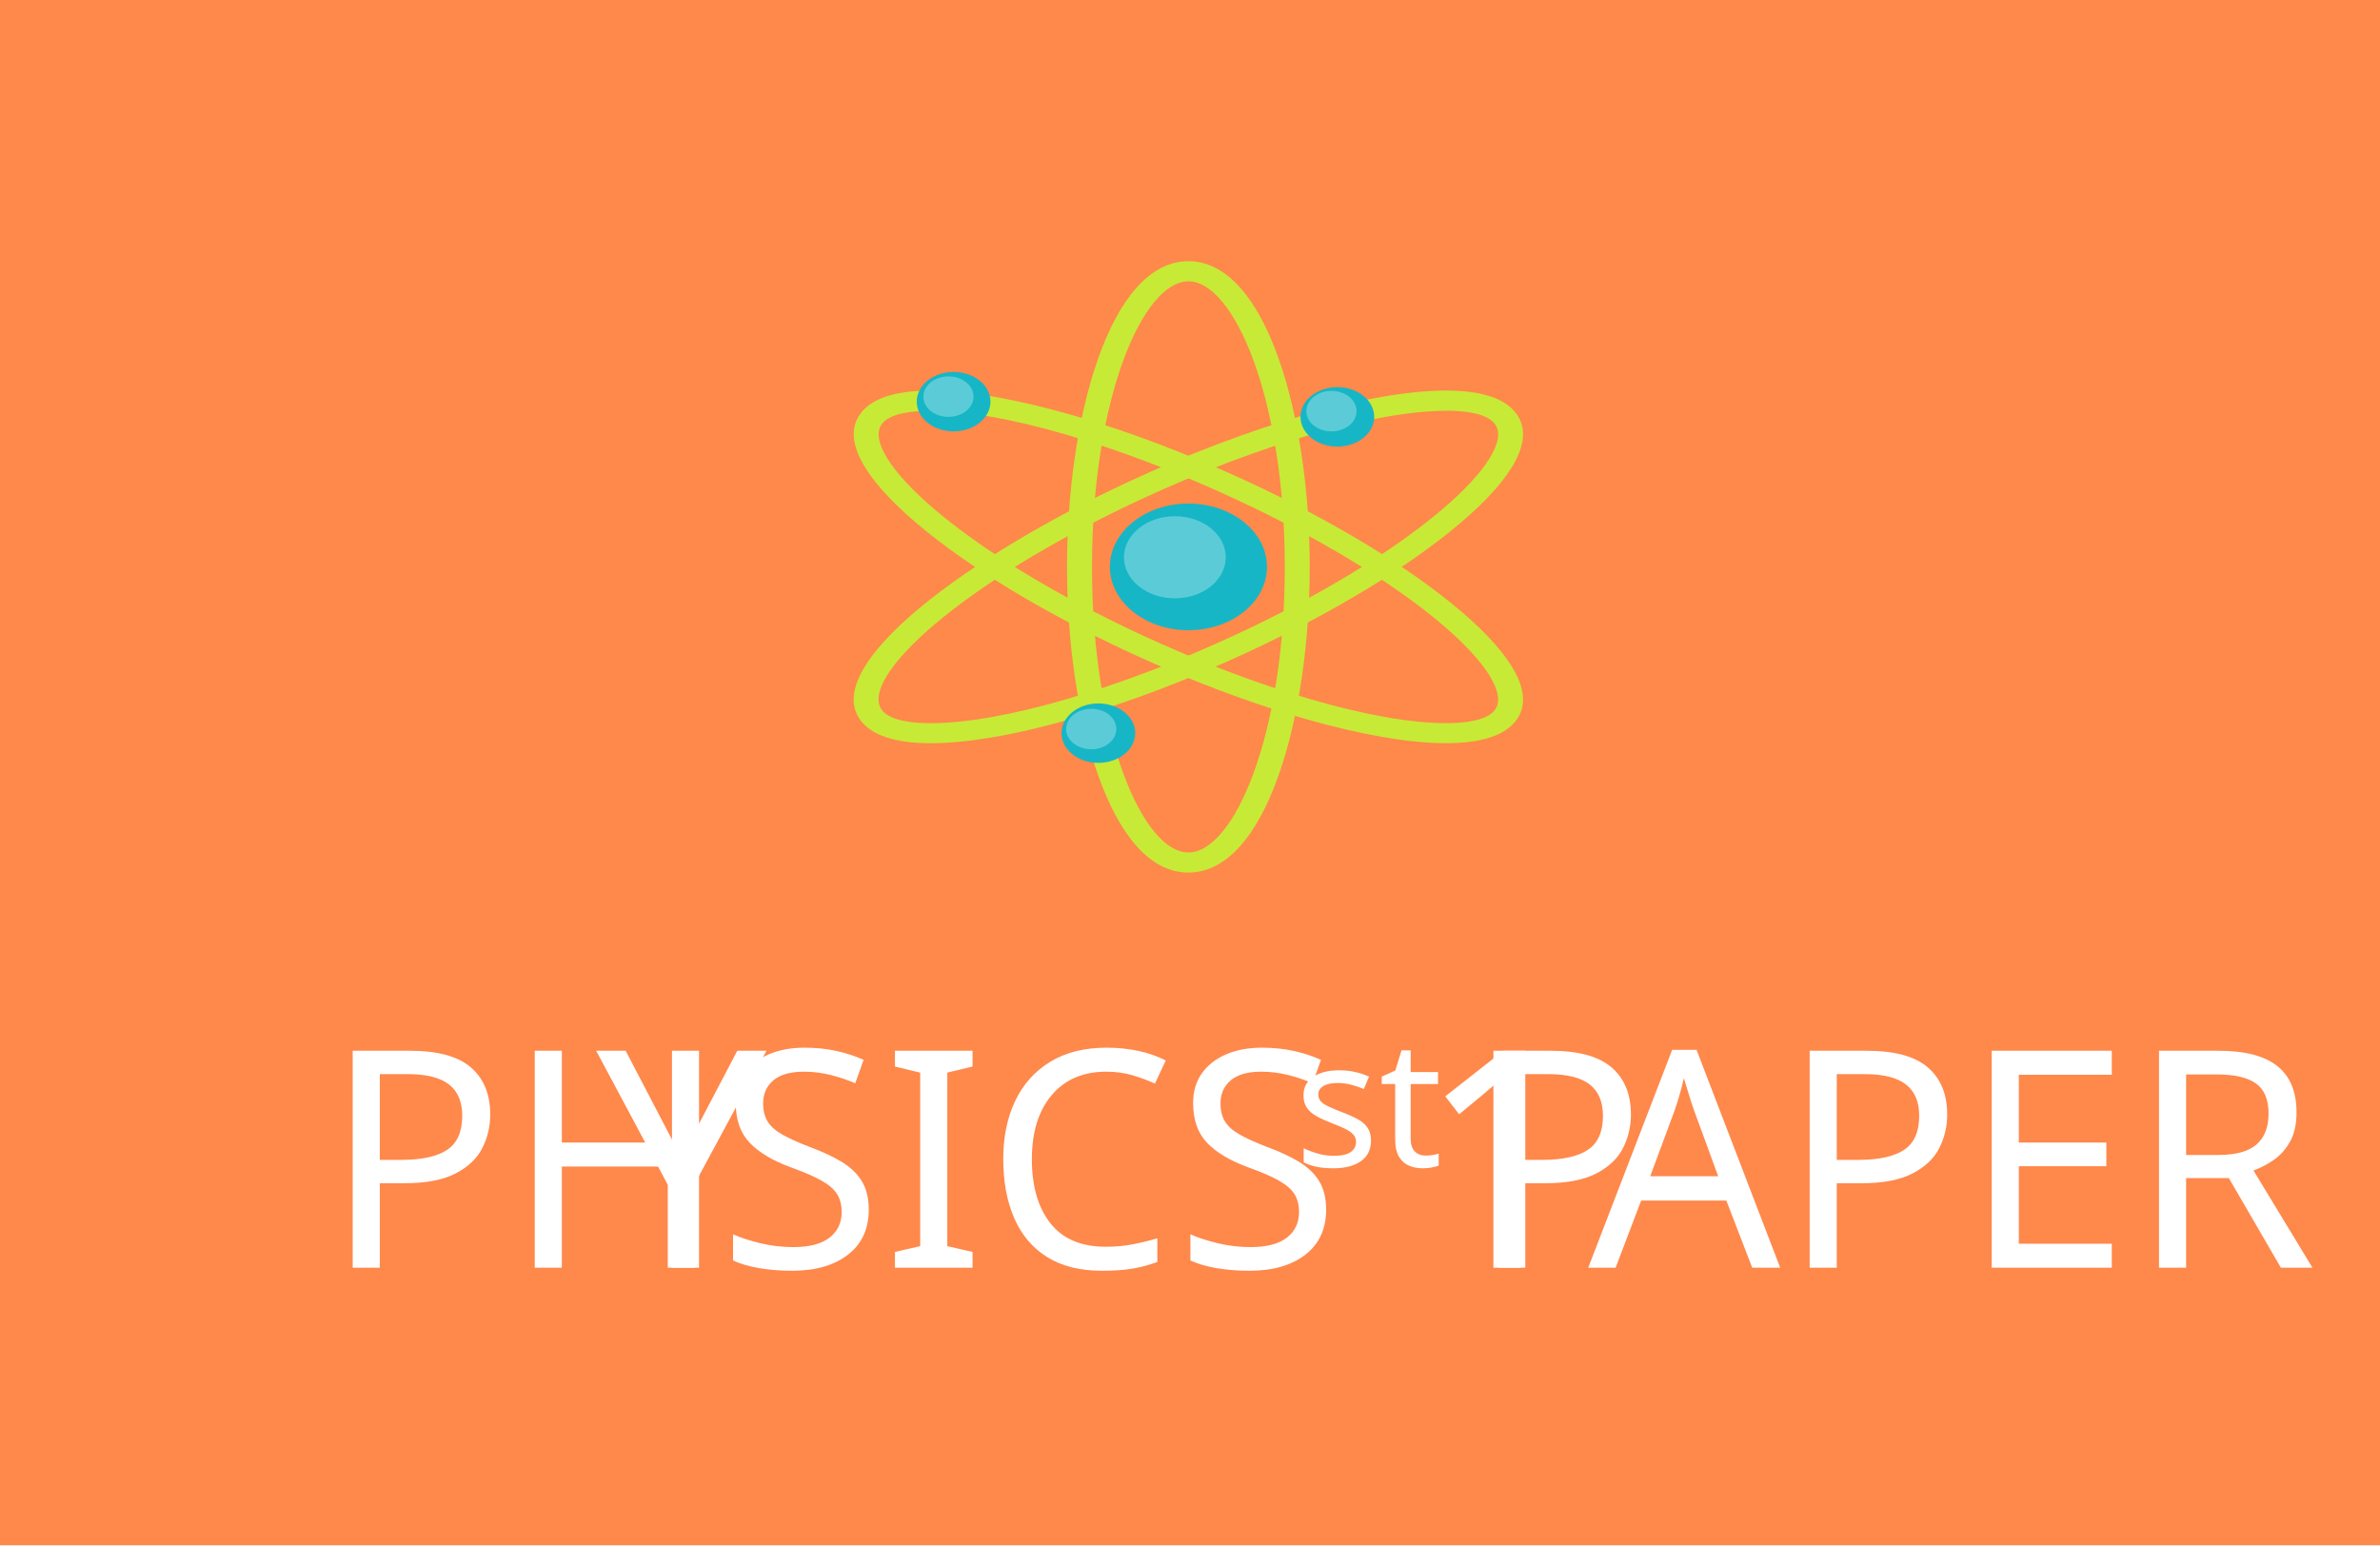
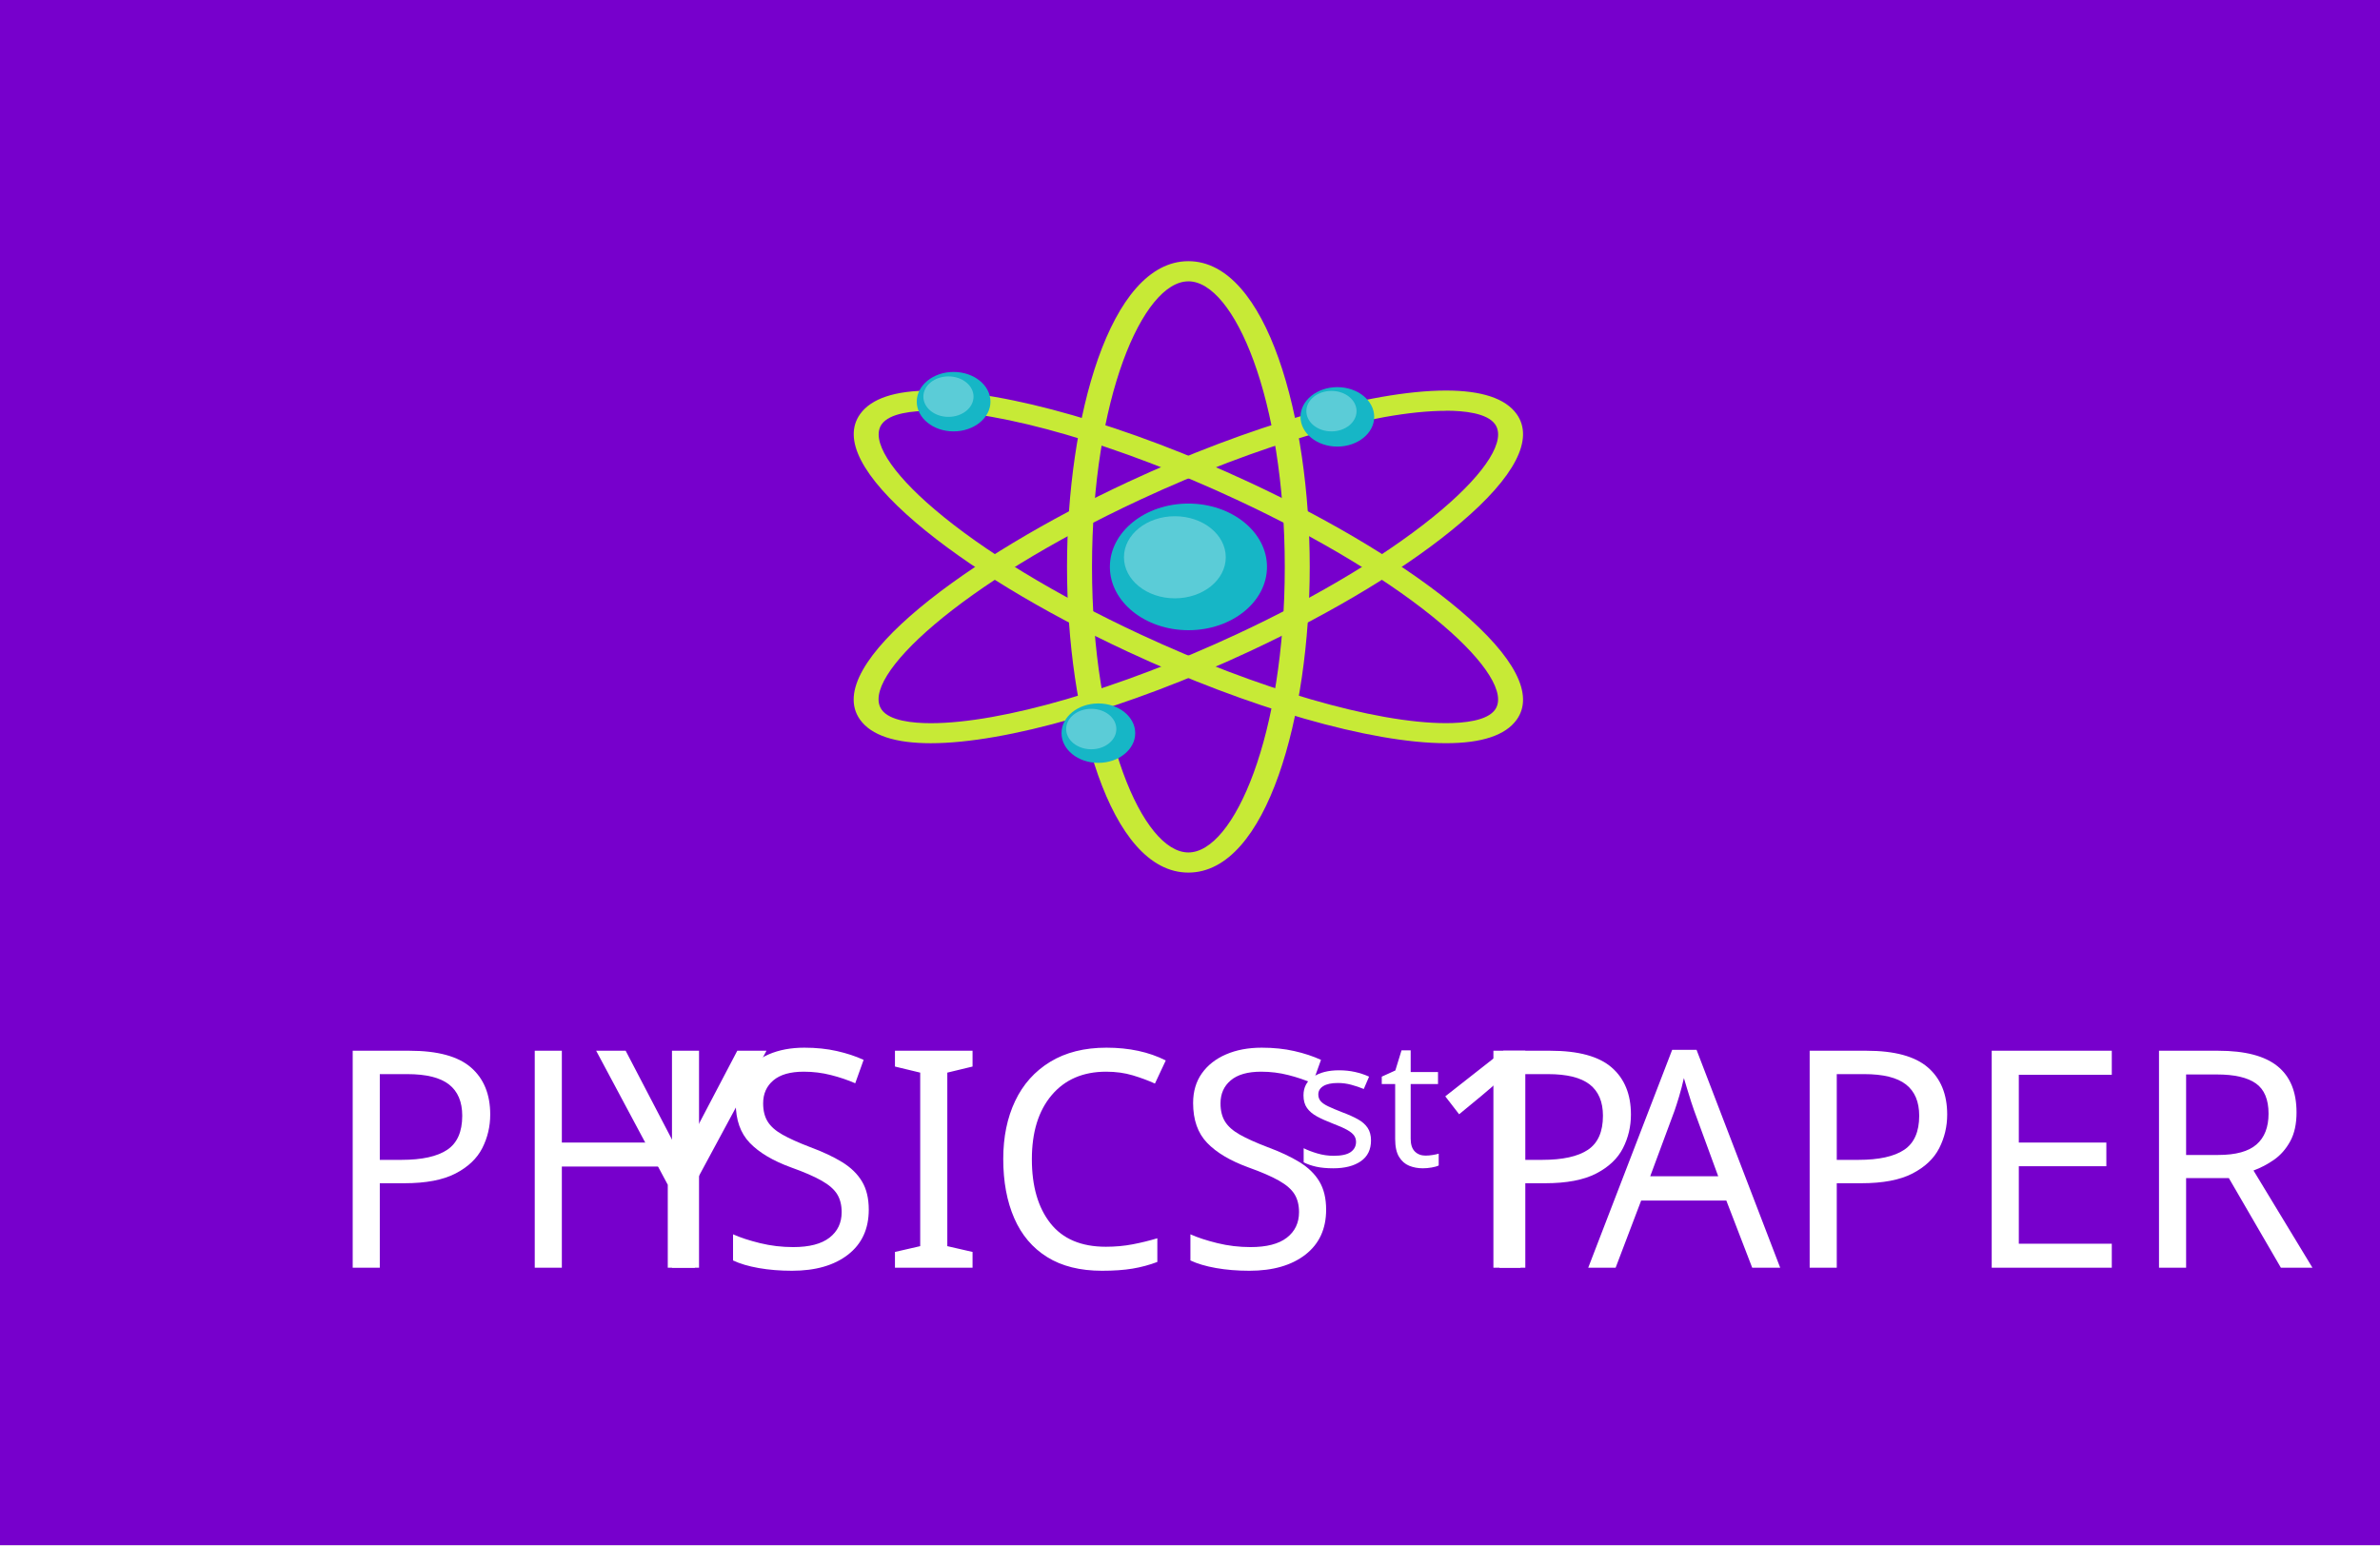
<svg xmlns="http://www.w3.org/2000/svg" id="Layer_1" data-name="Layer 1" viewBox="0 0 873.49 567.11">
  <defs>
-     <style>.cls-1{fill:#ff884b;}.cls-2{fill:#c7ea36;}.cls-3{fill:#16b6c6;}.cls-4,.cls-5{fill:#fff;}.cls-4{opacity:0.3;}.cls-5{font-size:111.55px;font-family:BarlowCondensed-Light, Barlow Condensed;font-weight:300;}.cls-6{letter-spacing:-0.01em;}.cls-7{letter-spacing:0em;}.cls-8{letter-spacing:-0.02em;}</style>
+     <style>.cls-1{fill:#70c;}.cls-2{fill:#c7ea36;}.cls-3{fill:#16b6c6;}.cls-4,.cls-5,.cls-7{fill:#fff;}.cls-4{opacity:0.3;}.cls-5,.cls-7{font-size:111.55px;font-family:BarlowCondensed-Light, Barlow Condensed;font-weight:300;}.cls-6{letter-spacing:-0.01em;}.cls-7{letter-spacing:0em;}.cls-8{letter-spacing:-0.02em;}</style>
  </defs>
  <rect class="cls-1" width="873.49" height="567.11" />
  <path class="cls-2" d="M436.15,320.26c-28.92,0-44.54-57.81-44.54-112.2s15.62-112.2,44.54-112.2,44.54,57.81,44.54,112.2S465.08,320.26,436.15,320.26Zm0-217c-16.73,0-35.37,43.05-35.37,104.81s18.64,104.8,35.37,104.8,35.38-43,35.38-104.8S452.89,103.25,436.15,103.25Z" />
  <path class="cls-2" d="M530.69,272.77c-27.53,0-72.29-12.87-116.8-33.6-31.5-14.67-59.05-31.43-77.57-47.2-20-17.05-27.18-30.88-20.64-40,4.09-5.72,12.81-8.62,25.93-8.62,27.53,0,72.29,12.88,116.81,33.61,31.49,14.67,59,31.43,77.57,47.2,20,17,27.17,30.88,20.64,40C552.53,269.88,543.81,272.77,530.69,272.77Zm-189.08-122c-6.6,0-15.09.85-18,4.92-4.11,5.74,3.13,17.42,19.36,31.23,17.93,15.27,44.75,31.56,75.5,45.88,43.2,20.12,86.2,32.61,112.22,32.61,6.6,0,15.09-.85,18-4.92,4.11-5.74-3.12-17.42-19.36-31.23-17.93-15.27-44.75-31.56-75.49-45.87C410.63,163.23,367.63,150.74,341.61,150.74Z" />
  <path class="cls-2" d="M341.6,272.78c-13.11,0-21.83-2.9-25.93-8.62-14.46-20.21,39.81-60,98.22-87.21,44.51-20.73,89.27-33.61,116.81-33.61,13.11,0,21.83,2.9,25.92,8.62,6.54,9.13-.6,23-20.64,40-18.52,15.76-46.07,32.52-77.56,47.19C413.9,259.9,369.14,272.78,341.6,272.78Zm189.1-122c-26,0-69,12.5-112.23,32.62-66.32,30.87-103.22,65.42-94.86,77.11,2.91,4.06,11.39,4.92,18,4.92,26,0,69-12.5,112.24-32.63,30.74-14.31,57.56-30.6,75.49-45.87,16.23-13.81,23.47-25.49,19.36-31.23C545.78,151.59,537.3,150.74,530.7,150.74Z" />
  <path class="cls-3" d="M407.34,208.06c0-12.83,12.9-23.24,28.81-23.24S465,195.23,465,208.06s-12.9,23.24-28.81,23.24S407.34,220.89,407.34,208.06Z" />
  <path class="cls-4" d="M412.51,204.53c0-8.32,8.36-15.06,18.68-15.06s18.68,6.74,18.68,15.06-8.36,15.07-18.68,15.07S412.51,212.85,412.51,204.53Z" />
  <path class="cls-3" d="M363.51,147.42c0,6-6.06,10.91-13.53,10.91s-13.52-4.89-13.52-10.91,6.06-10.91,13.52-10.91S363.51,141.39,363.51,147.42Z" />
  <path class="cls-3" d="M416.64,269.08c0,6-6.06,10.91-13.53,10.91s-13.52-4.88-13.52-10.91,6.06-10.9,13.52-10.9S416.64,263.06,416.64,269.08Z" />
  <path class="cls-3" d="M504.35,153c0,6-6.06,10.91-13.53,10.91S477.3,159,477.3,153s6.05-10.91,13.52-10.91S504.35,147,504.35,153Z" />
  <path class="cls-4" d="M497.87,150.9c0,4.1-4.12,7.43-9.21,7.43s-9.21-3.33-9.21-7.43,4.13-7.43,9.21-7.43S497.87,146.8,497.87,150.9Z" />
  <path class="cls-4" d="M357.3,145.57c0,4.11-4.12,7.43-9.21,7.43s-9.2-3.32-9.2-7.43,4.12-7.42,9.2-7.42S357.3,141.48,357.3,145.57Z" />
  <path class="cls-4" d="M409.71,267.57c0,4.1-4.12,7.43-9.2,7.43s-9.21-3.33-9.21-7.43,4.12-7.42,9.21-7.42S409.71,263.47,409.71,267.57Z" />
  <text class="cls-5" transform="translate(118.74 465.29) scale(0.99 1)">PH<tspan class="cls-6" x="101.07" y="0">Y</tspan>
-     <tspan class="cls-7" x="146.13" y="0">SICS 1</tspan>
+     <tspan x="146.13" y="0">SICS 1</tspan>
  </text>
-   <text class="cls-5" transform="translate(475.1 428.15) scale(0.58 0.58)">st</text>
+   <text class="cls-7" transform="translate(475.1 428.15) scale(0.58 0.58)">st</text>
  <text class="cls-5" transform="translate(515.31 465.29) scale(0.99 1)">
    <tspan class="cls-8" x="22.31" y="0">P</tspan>
    <tspan x="68.27" y="0">APER</tspan>
  </text>
  <text />
  <text />
  <text />
</svg>
